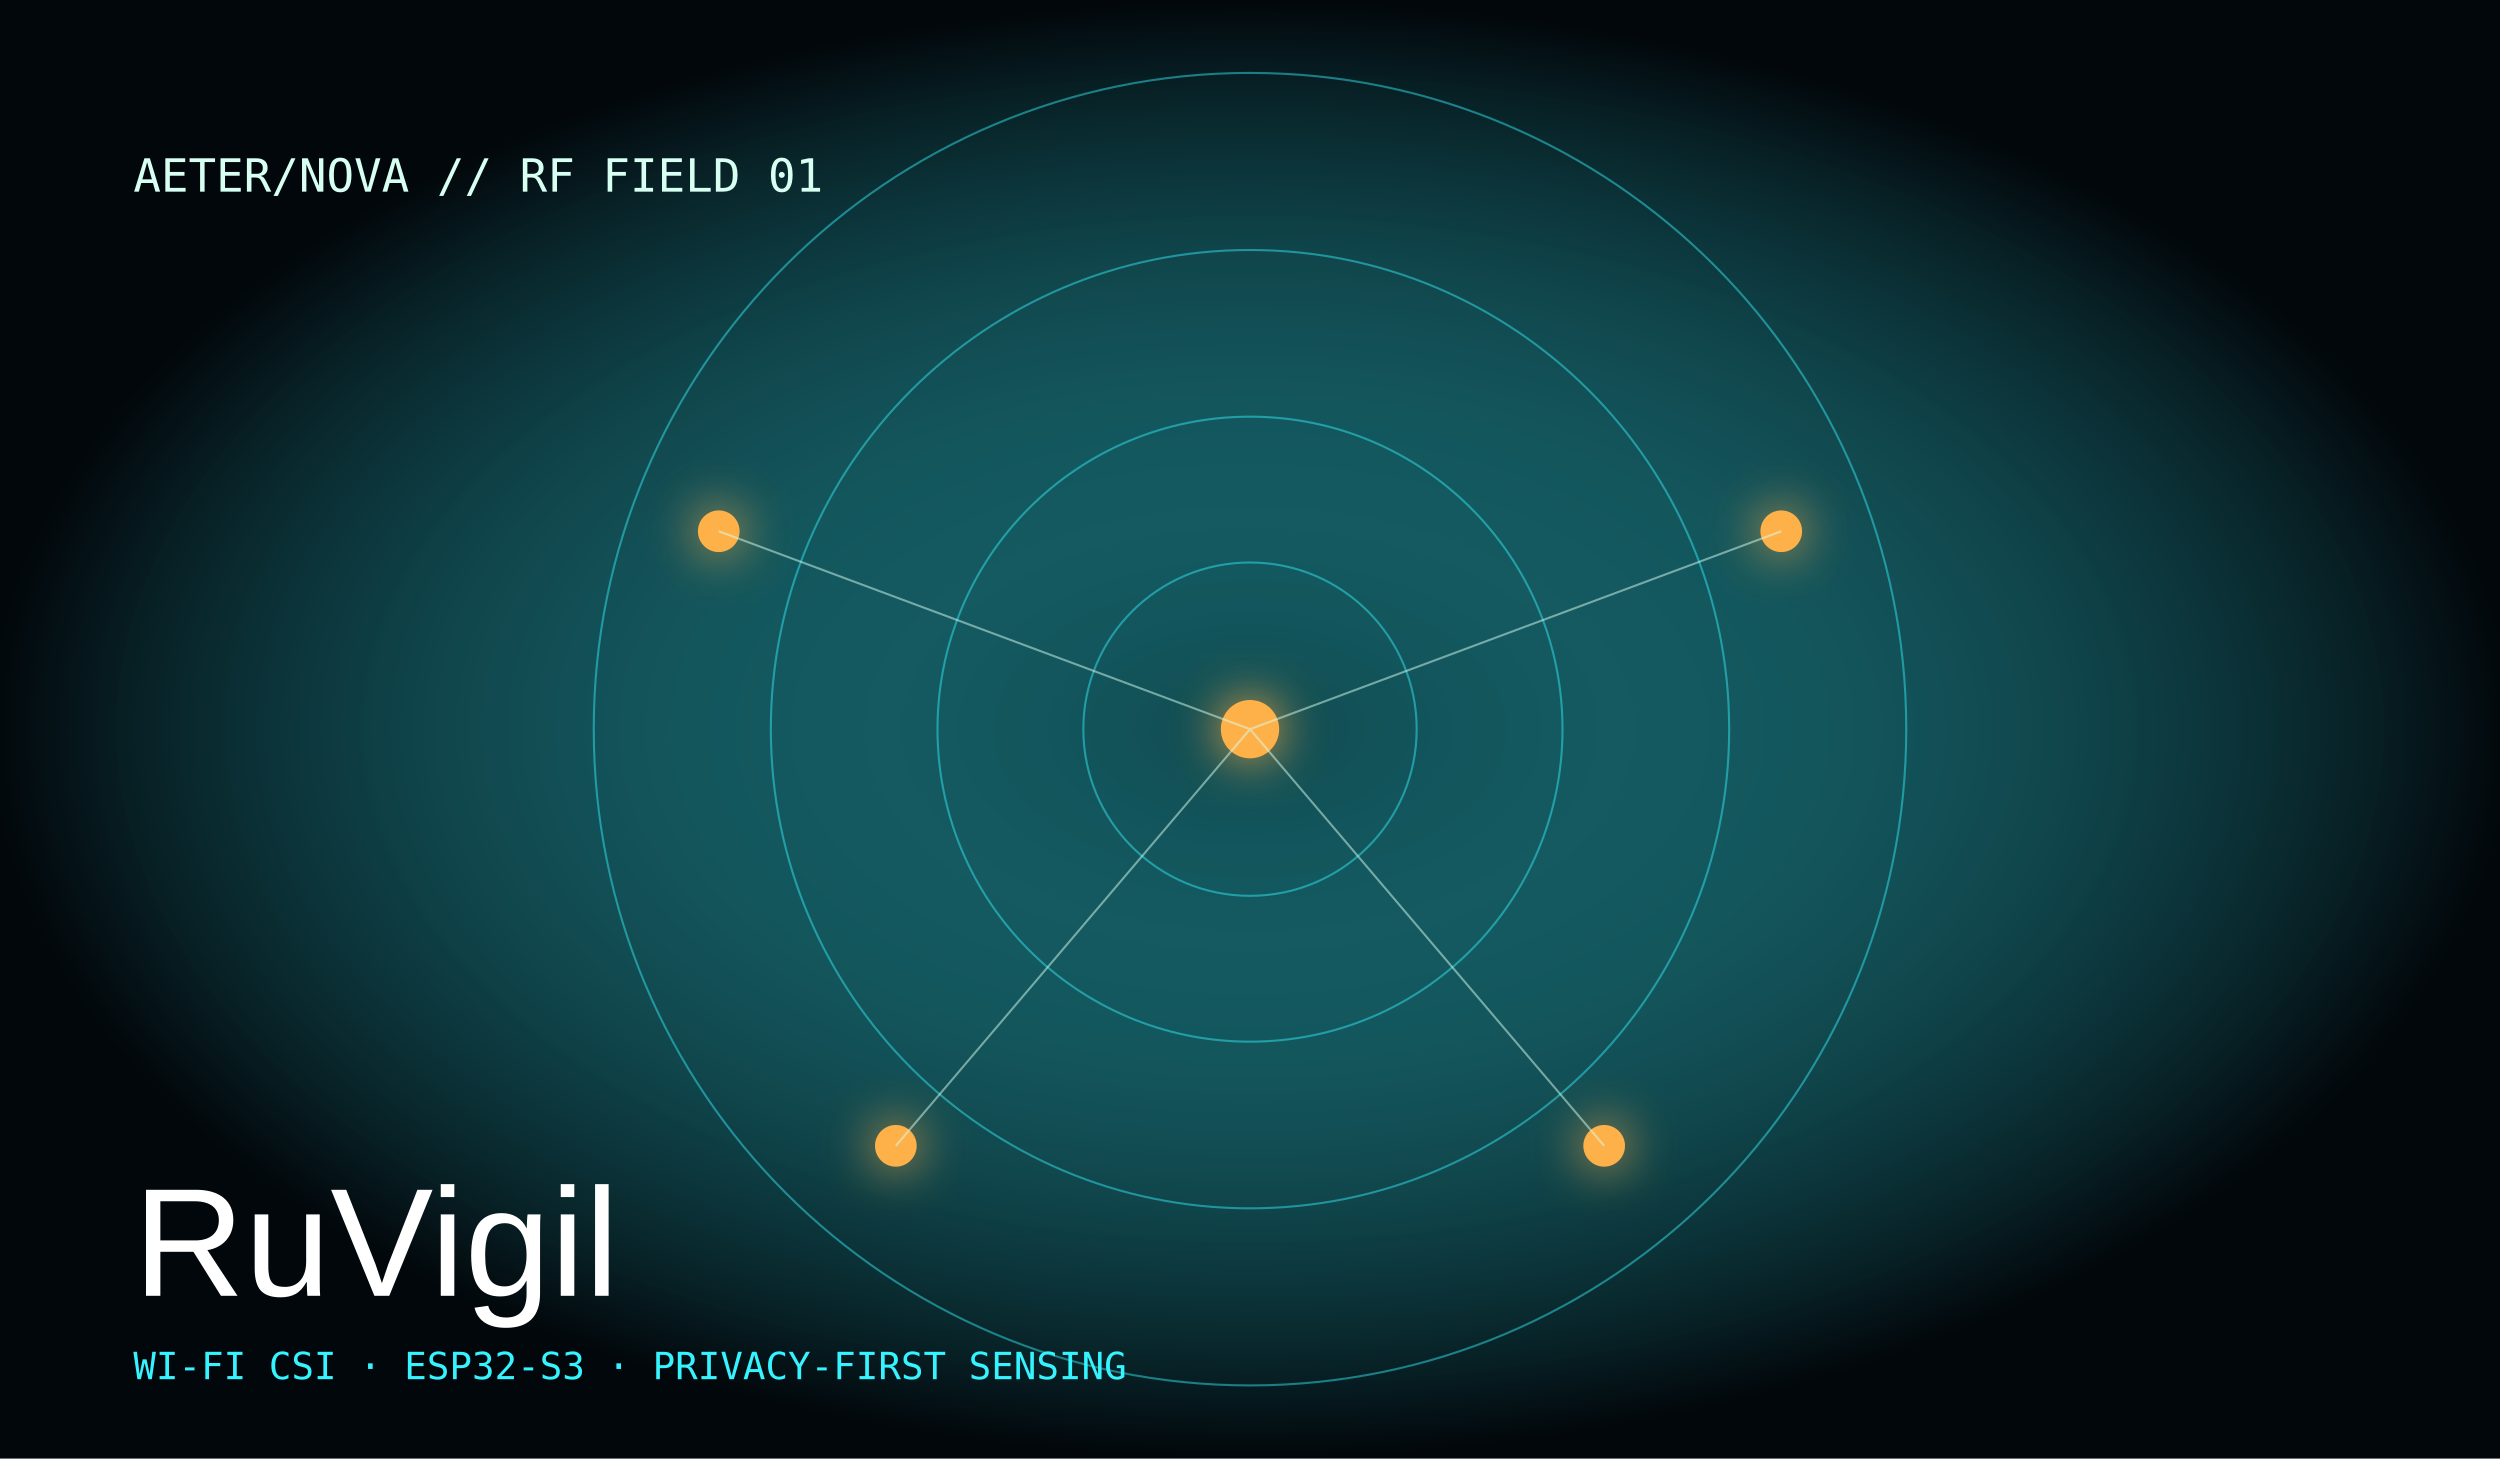
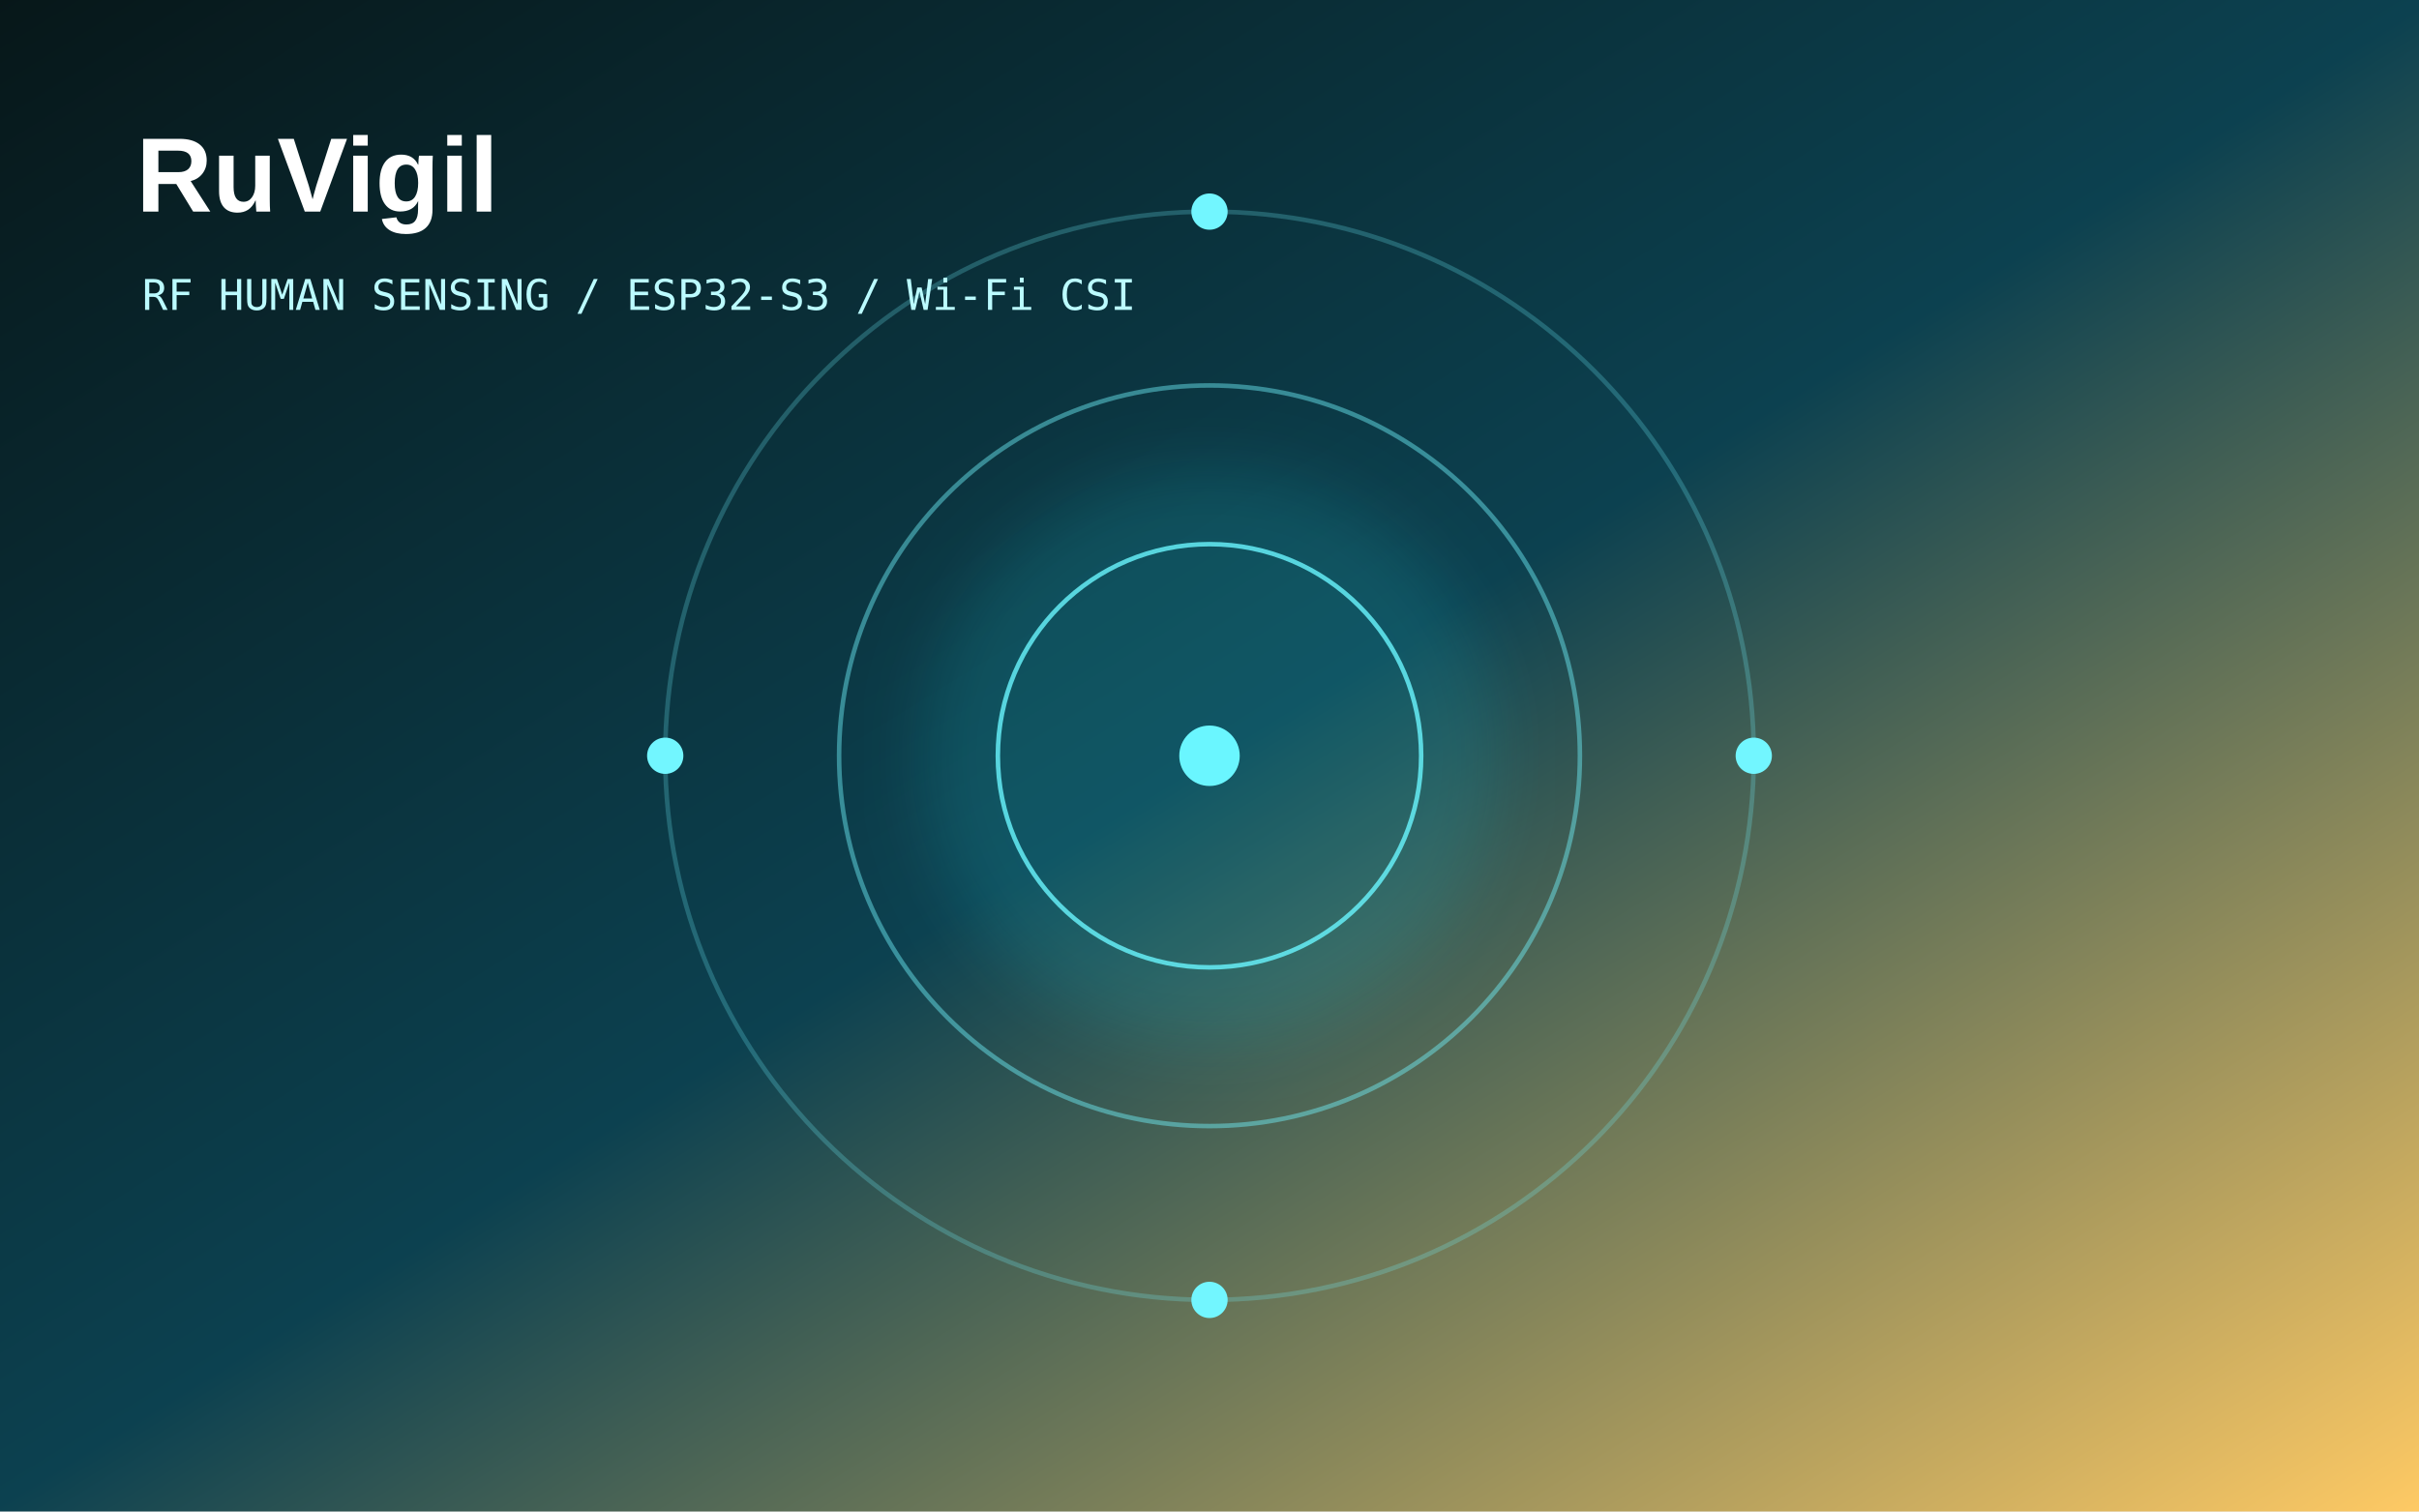
- <svg xmlns="http://www.w3.org/2000/svg" viewBox="0 0 1200 700">
+ <svg xmlns="http://www.w3.org/2000/svg" viewBox="0 0 1600 1000">
  <defs>
-     <radialGradient id="g">
-       <stop stop-color="#35f4ff" stop-opacity=".28" />
-       <stop offset="1" stop-color="#02070b" />
-     </radialGradient>
-     <filter id="gl">
-       <feGaussianBlur stdDeviation="12" result="b" />
-       <feMerge>
-         <feMergeNode in="b" />
-         <feMergeNode in="SourceGraphic" />
-       </feMerge>
+     <linearGradient id="g" x2="1" y2="1">
+       <stop stop-color="#071719" />
+       <stop offset=".5" stop-color="#0c4150" />
+       <stop offset="1" stop-color="#ffca64" />
+     </linearGradient>
+     <filter id="b">
+       <feGaussianBlur stdDeviation="22" />
    </filter>
  </defs>
-   <rect width="1200" height="700" fill="#02070b" />
-   <rect width="1200" height="700" fill="url(#g)" />
-   <g stroke="#35f4ff" fill="none" opacity=".45">
-     <circle cx="600" cy="350" r="80" />
-     <circle cx="600" cy="350" r="150" />
-     <circle cx="600" cy="350" r="230" />
-     <circle cx="600" cy="350" r="315" />
+   <rect width="1600" height="1000" fill="url(#g)" />
+   <g fill="none" stroke="#72f6ff" stroke-width="3" opacity=".8">
+     <circle cx="800" cy="500" r="140" />
+     <circle cx="800" cy="500" r="245" opacity=".55" />
+     <circle cx="800" cy="500" r="360" opacity=".3" />
  </g>
-   <g fill="#ffb14a" filter="url(#gl)">
-     <circle cx="600" cy="350" r="14" />
-     <circle cx="345" cy="255" r="10" />
-     <circle cx="855" cy="255" r="10" />
-     <circle cx="430" cy="550" r="10" />
-     <circle cx="770" cy="550" r="10" />
+   <g fill="#72f6ff">
+     <circle cx="800" cy="500" r="20" />
+     <circle cx="440" cy="500" r="12" />
+     <circle cx="1160" cy="500" r="12" />
+     <circle cx="800" cy="140" r="12" />
+     <circle cx="800" cy="860" r="12" />
  </g>
-   <g stroke="#d7fff2" opacity=".5">
-     <path d="M600 350L345 255M600 350L855 255M600 350L430 550M600 350L770 550" />
-   </g>
-   <text x="64" y="92" font-family="monospace" font-size="22" fill="#d7fff2">AETER/NOVA // RF FIELD 01</text>
-   <text x="64" y="622" font-family="Arial Black,Arial" font-size="74" fill="#fff">RuVigil</text>
-   <text x="64" y="662" font-family="monospace" font-size="18" fill="#35f4ff">WI-FI CSI · ESP32-S3 · PRIVACY-FIRST SENSING</text>
+   <circle cx="800" cy="500" r="190" fill="#2af6ff" opacity=".12" filter="url(#b)" />
+   <text x="90" y="140" fill="#fff" font-family="Arial" font-weight="700" font-size="70">RuVigil</text>
+   <text x="94" y="205" fill="#bbfbff" font-family="monospace" font-size="28">RF HUMAN SENSING / ESP32-S3 / Wi-Fi CSI</text>
</svg>
